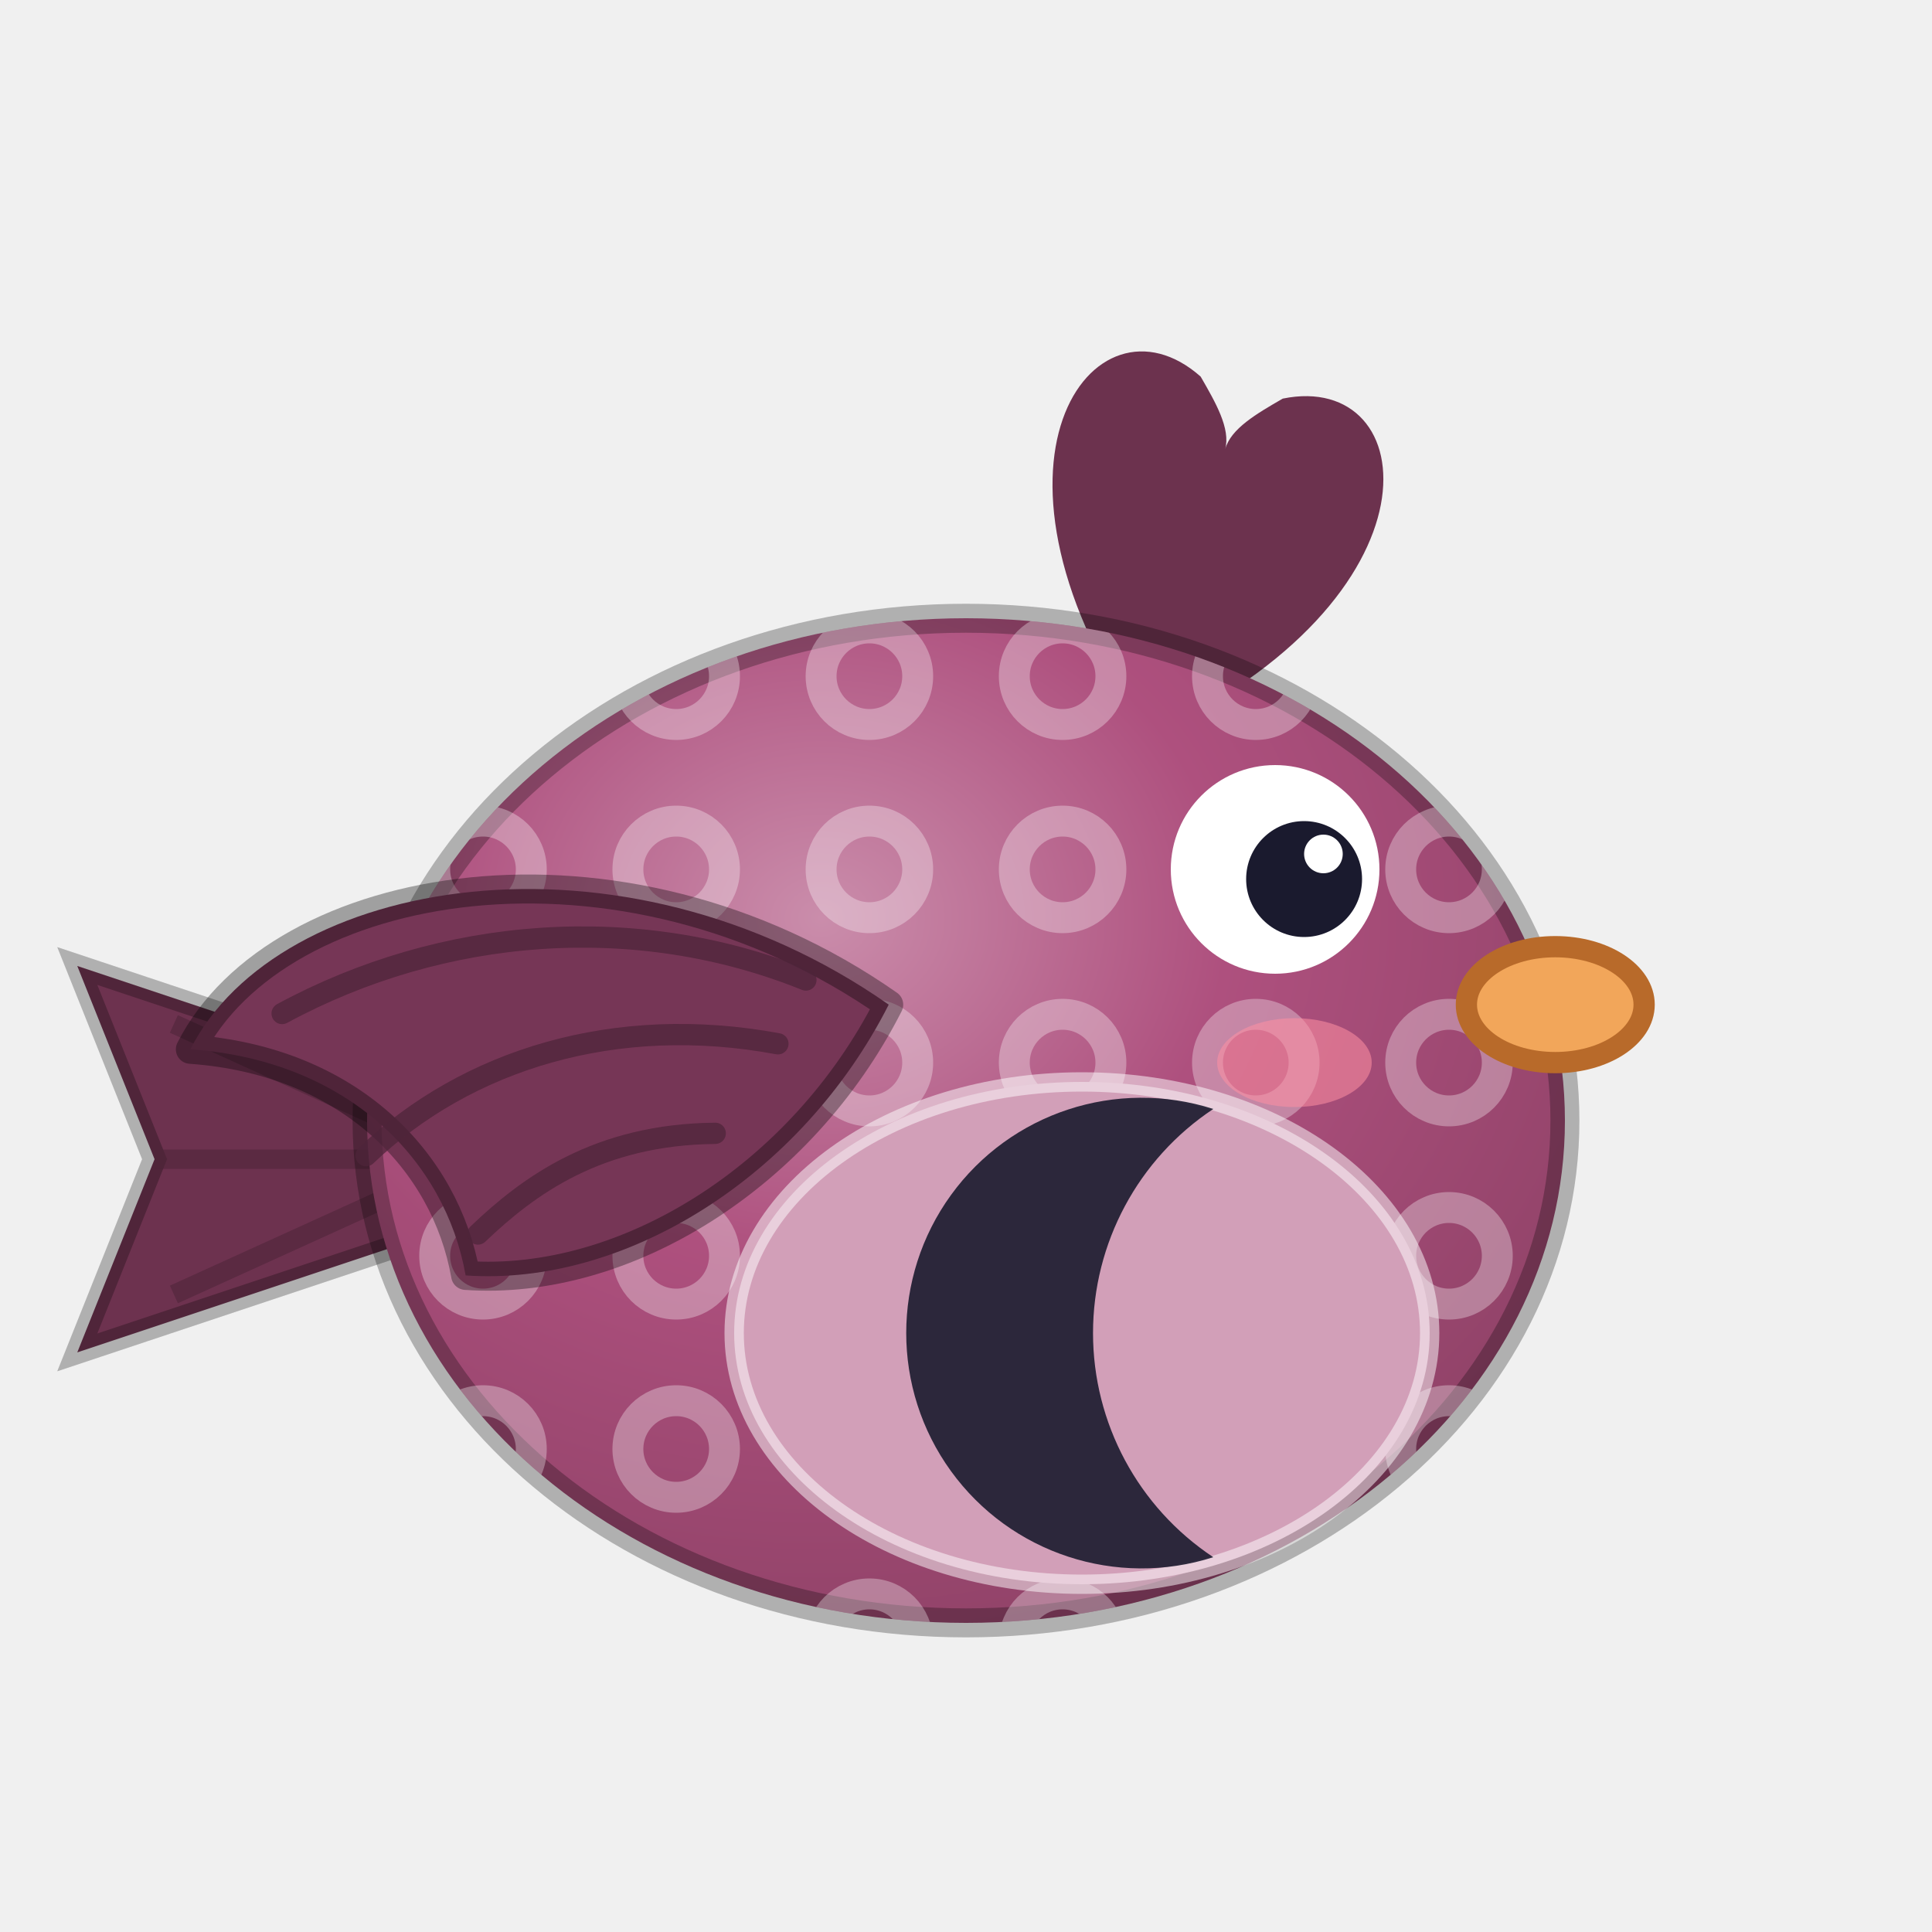
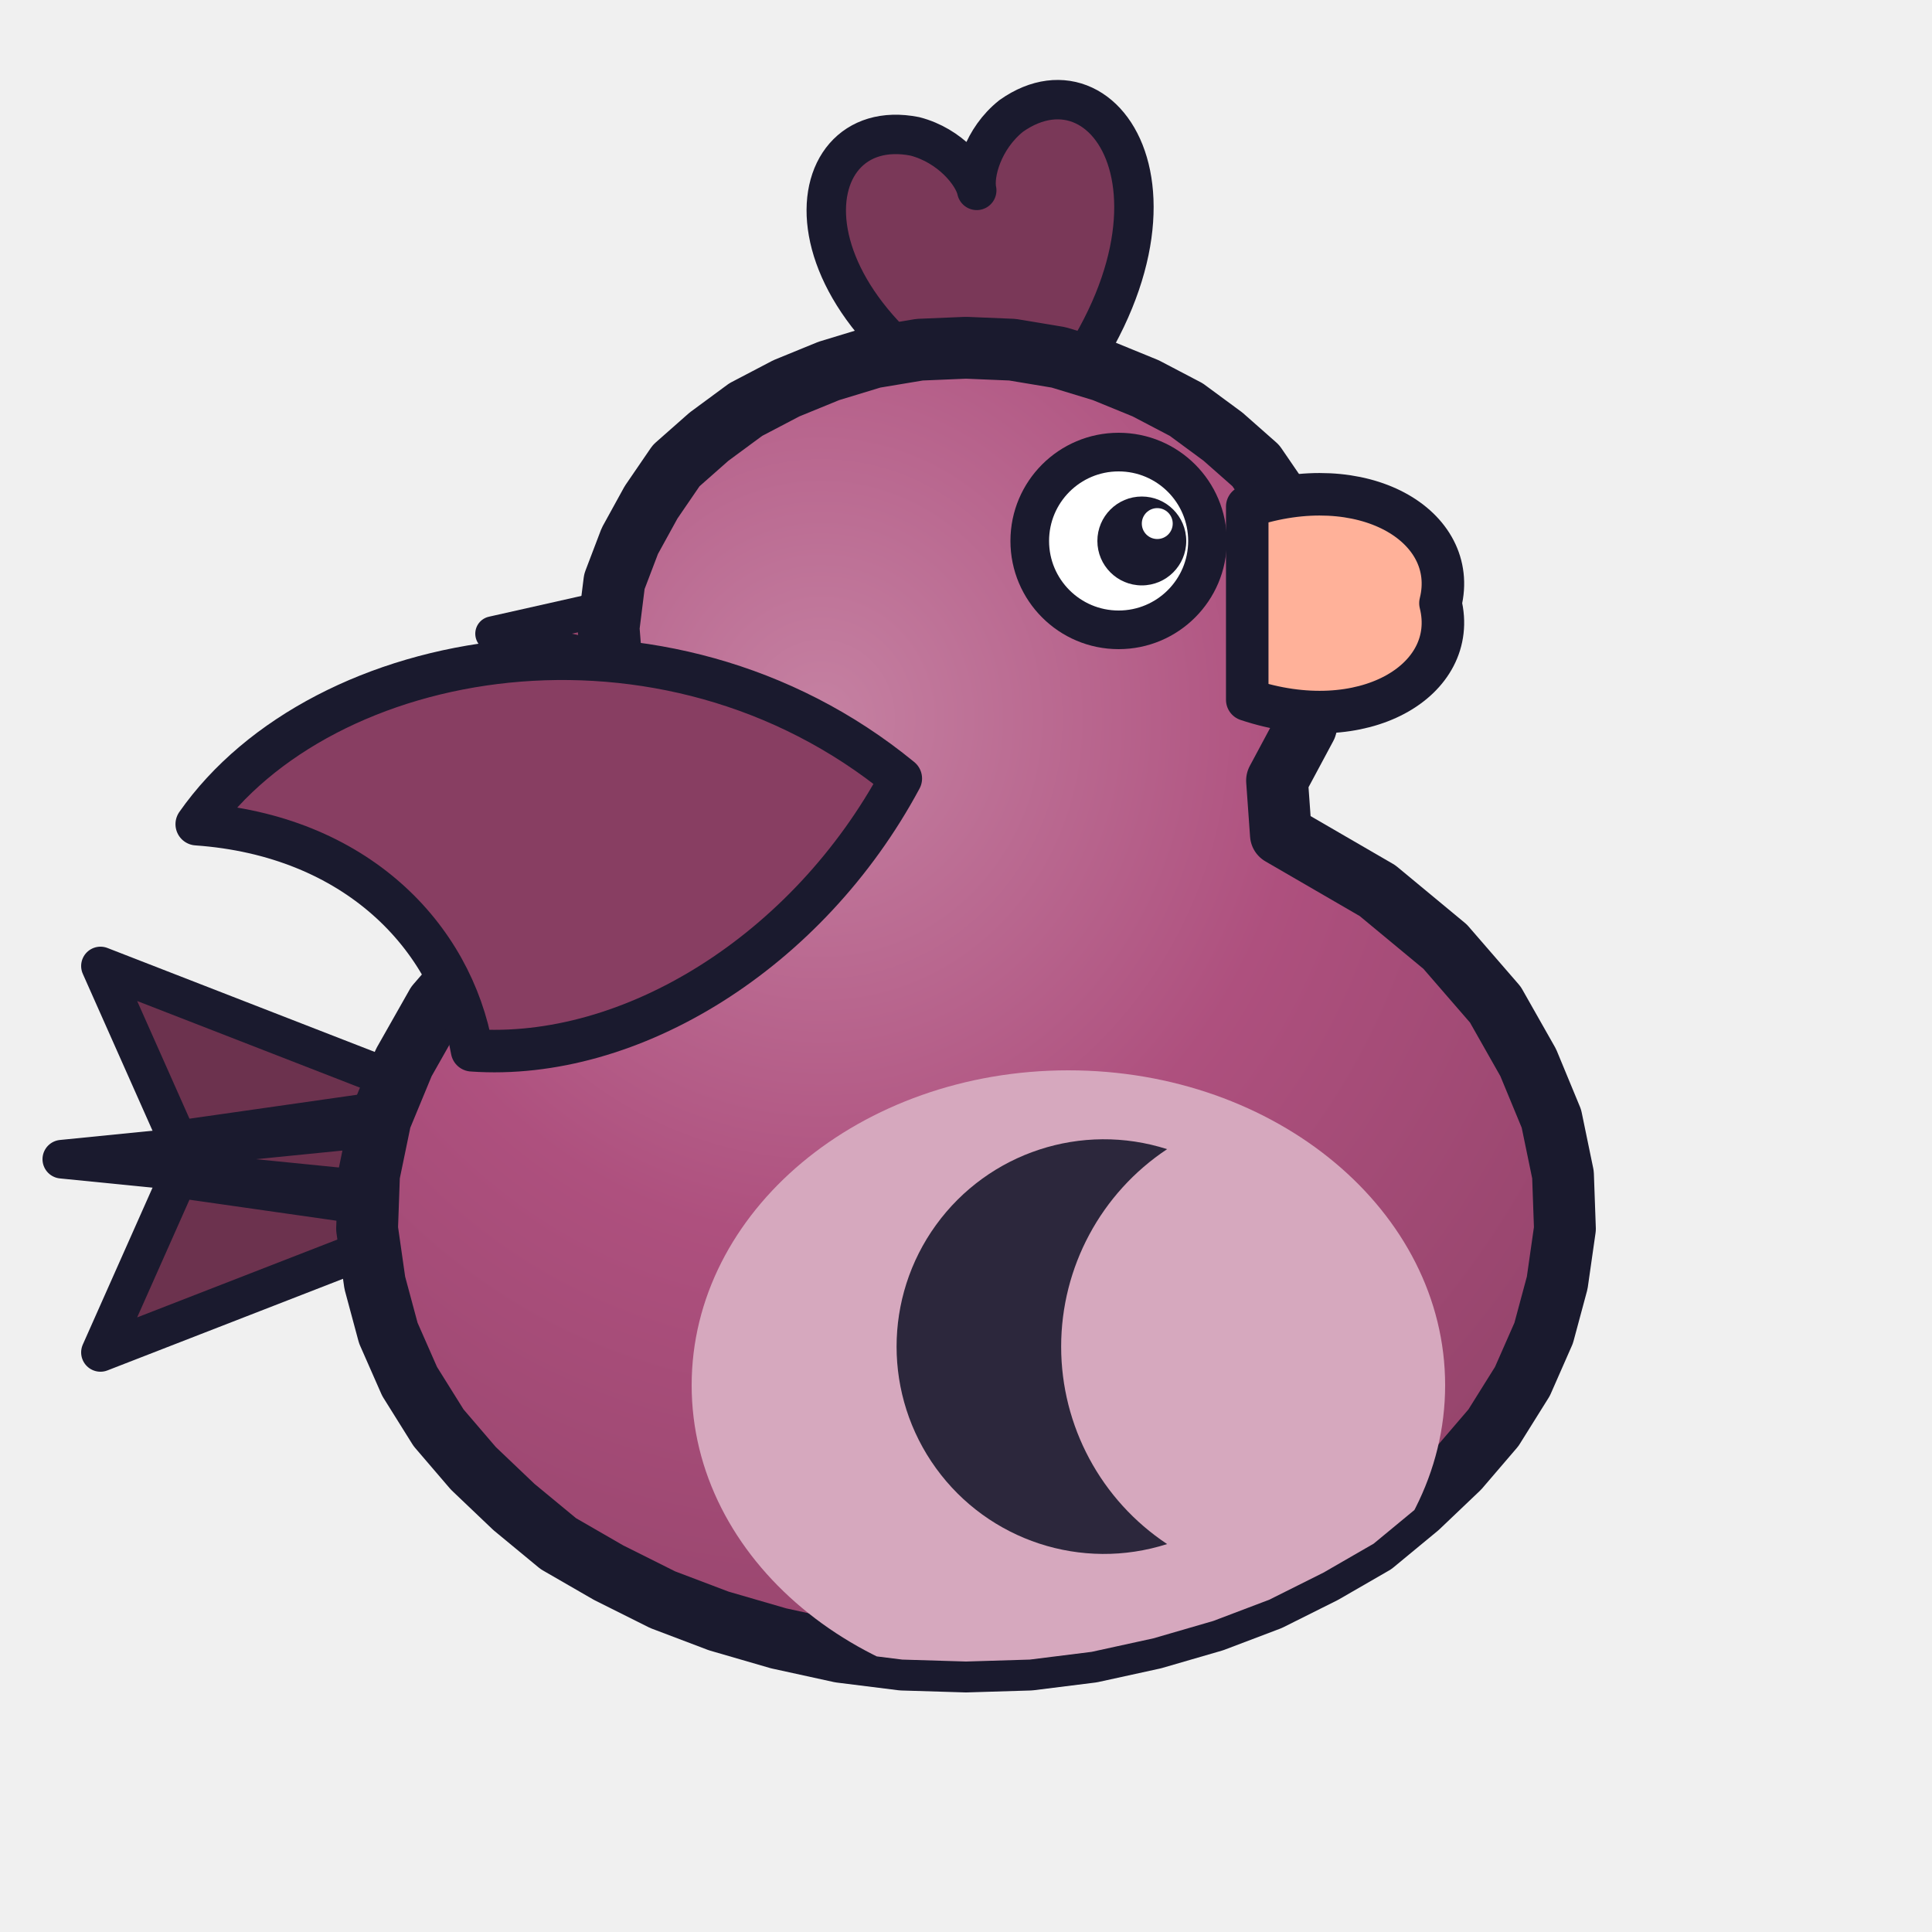
- <svg xmlns="http://www.w3.org/2000/svg" viewBox="0 0 100 100" data-kind="color" data-color="pink" data-side-frame="4">
+ <svg xmlns="http://www.w3.org/2000/svg" viewBox="0 0 100 100" data-kind="color" data-color="pink" data-side-frame="4" data-ver="5" data-character="복숭">
  <defs>
-     <radialGradient id="sbpink" cx="38%" cy="30%" r="75%">
-       <stop offset="0" stop-color="#CA8DAB" />
-       <stop offset=".45" stop-color="#AE507E" />
-       <stop offset="1" stop-color="#8F4267" />
+     <radialGradient id="gspink" cx="38%" cy="28%" r="80%">
+       <stop offset="0" stop-color="#C581A2" />
+       <stop offset=".5" stop-color="#AE507E" />
+       <stop offset="1" stop-color="#94446B" />
    </radialGradient>
-     <pattern id="sptpink" width="10" height="10" patternUnits="userSpaceOnUse">
-       <g opacity=".32">
-         <circle cx="5" cy="5" r="2.5" fill="none" stroke="#FFFFFF" stroke-width="1.6" />
-       </g>
-     </pattern>
-     <clipPath id="scbpink">
-       <ellipse cx="50" cy="58" rx="31" ry="26" />
+     <clipPath id="cspink">
+       <path d="M50 18 52.4 18.1 54.8 18.5 57.1 19.2 59.3 20.1 61.4 21.2 63.3 22.6 65 24.1 66.3 26 67.4 28 68.2 30.1 68.5 32.5 68.3 35 67.6 37.6 66.1 40.4 66.3 43.2 71.3 46.1 74.8 49 77.4 52 79.1 55 80.3 57.9 80.9 60.8 81 63.6 80.6 66.4 79.9 69 78.8 71.5 77.3 73.9 75.5 76 73.4 78 71.1 79.9 68.5 81.4 65.7 82.8 62.8 83.9 59.7 84.8 56.5 85.5 53.3 85.9 50 86 46.7 85.9 43.5 85.5 40.3 84.8 37.2 83.9 34.3 82.8 31.5 81.4 28.9 79.9 26.6 78 24.5 76 22.7 73.9 21.2 71.5 20.1 69 19.4 66.4 19 63.6 19.1 60.8 19.7 57.9 20.9 55 22.6 52 25.2 49 28.7 46.1 33.7 43.2 33.9 40.4 32.4 37.6 31.7 35 31.5 32.5 31.8 30.1 32.6 28 33.7 26 35 24.1 36.7 22.6 38.6 21.2 40.7 20.1 42.9 19.2 45.2 18.5 47.6 18.1Z" />
    </clipPath>
  </defs>
-   <path d="M22 56 L4 50 L8 60 L4 70 L22 64z" fill="#6D324F" stroke="#0004" stroke-width="1.2" />
-   <path d="M20 60 L8 60 M20 58 L9 53 M20 62 L9 67" stroke="#4E2439" stroke-width="1" opacity=".6" />
-   <g transform="translate(60 36) scale(1.1) rotate(15) translate(-50 -30)">
-     <path d="M50 32 C38 22 42 12 48 15 C49 16 50 17 50 18 C50 17 51 16 52 15 C58 12 62 22 50 32z" fill="#6C324E" />
+   <g fill="#6C324E" stroke="#1A1A2E" stroke-width="2" stroke-linejoin="round">
+     <path d="M23.2 57 L5.2 50 L9.2 59Z" />
+     <path d="M23.2 63 L5.2 70 L9.2 61Z" />
+     <path d="M23.2 58 L3.2 60 L23.2 62Z" />
  </g>
-   <ellipse cx="50" cy="58" rx="31" ry="26" fill="url(#sbpink)" stroke="#0004" stroke-width="1.5" />
-   <rect x="18" y="30" width="64" height="56" fill="url(#sptpink)" clip-path="url(#scbpink)" />
-   <ellipse cx="56" cy="69" rx="18" ry="13" fill="#D29FB8" stroke="#fff" stroke-opacity=".5" stroke-width="1" />
-   <g transform="translate(57 69) scale(.58) translate(-50 -50)">
+   <g transform="translate(52.5 19) rotate(-12) scale(.85)">
+     <path d="M0 4 C-14 -6 -10 -18 -3 -15 C-1 -14 0 -12 0 -11 C0 -12 1 -14 3 -15 C10 -18 14 -6 0 4Z" fill="#7A3858" stroke="#1A1A2E" stroke-width="2.4" stroke-linejoin="round" />
+   </g>
+   <path transform="translate(0 -2)" d="M33.5 33 L25.5 34.8 L33.5 36.6Z" fill="#96456C" stroke="#1A1A2E" stroke-width="1.8" stroke-linejoin="round" />
+   <path transform="translate(0 -2)" d="M33.5 36.4 L25.5 38.2 L33.5 40Z" fill="#96456C" stroke="#1A1A2E" stroke-width="1.8" stroke-linejoin="round" />
+   <path d="M50 18 52.4 18.1 54.8 18.5 57.1 19.2 59.3 20.1 61.4 21.2 63.3 22.6 65 24.1 66.3 26 67.4 28 68.2 30.1 68.5 32.5 68.3 35 67.6 37.6 66.1 40.4 66.3 43.2 71.3 46.1 74.8 49 77.4 52 79.1 55 80.3 57.9 80.9 60.8 81 63.6 80.6 66.4 79.9 69 78.8 71.5 77.3 73.9 75.5 76 73.4 78 71.1 79.9 68.5 81.4 65.7 82.8 62.8 83.9 59.7 84.8 56.5 85.5 53.3 85.9 50 86 46.7 85.9 43.5 85.5 40.3 84.8 37.2 83.9 34.3 82.8 31.5 81.4 28.9 79.9 26.6 78 24.5 76 22.7 73.9 21.2 71.5 20.1 69 19.4 66.4 19 63.6 19.1 60.8 19.7 57.9 20.9 55 22.6 52 25.2 49 28.7 46.1 33.7 43.2 33.9 40.4 32.4 37.6 31.7 35 31.5 32.5 31.8 30.1 32.6 28 33.7 26 35 24.1 36.7 22.6 38.6 21.2 40.7 20.1 42.9 19.2 45.2 18.5 47.6 18.1Z" fill="url(#gspink)" stroke="#1A1A2E" stroke-width="3.2" stroke-linejoin="round" />
+   <g clip-path="url(#cspink)">
+     <ellipse cx="55.3" cy="71.7" rx="19.5" ry="16.3" fill="#D6A8BE" />
+   </g>
+   <g transform="translate(55.3 69.7) scale(0.511) translate(-50 -50)">
    <path d="M60 30 A21 21 0 1 0 60 70 A24 24 0 0 1 60 30z" fill="#1A1A2E" fill-opacity=".9" />
  </g>
-   <circle cx="66" cy="45" r="5.4" fill="#fff" />
-   <circle cx="67.5" cy="45.5" r="3" fill="#1A1A2E" />
-   <circle cx="68.5" cy="44.2" r="1" fill="#fff" />
-   <ellipse cx="80.5" cy="52" rx="4.6" ry="3" fill="#F2A65A" stroke="#B86A2A" stroke-width="1.1" />
-   <ellipse cx="67" cy="55" rx="4" ry="2.3" fill="#FF8FA3" opacity=".55" />
-   <g transform="rotate(-10 46 52)">
-     <path d="M46 52 C34 40 16 40 10 48 C18 50 22 56 22 62 C30 64 40 60 46 52z" fill="#763656" stroke="#0005" stroke-width="1.5" stroke-linejoin="round" />
-     <path d="M40 53 C32 50 24 51 18 55 M42 50 C34 45 24 44 15 47 M36 57 C30 56 26 58 23 60" fill="none" stroke="#4E2439" stroke-width="1.1" stroke-linecap="round" opacity=".75" />
+   <path d="M62.2 18.5.6 Q57.9 16 53.5 19.4" fill="none" stroke="#1A1A2E" stroke-width="3" stroke-linecap="round" />
+   <circle cx="57.9" cy="28" r="4.6" fill="#fff" stroke="#1A1A2E" stroke-width="2" />
+   <circle cx="59.1" cy="28" r="2.3" fill="#1A1A2E" />
+   <circle cx="59.9" cy="27.1" r="0.8" fill="#fff" />
+   <path d="M64.557 26.22 C70.557 24.22 75.557 27.22 74.557 31.22 C75.557 35.22 70.557 38.22 64.557 36.22Z" fill="#FFB199" stroke="#1A1A2E" stroke-width="2.2" stroke-linejoin="round" />
+   <path d="M64.557 26.22 C70.557 24.22 75.557 27.22 74.557 31.22 C75.557 35.22 70.557 38.22 64.557 36.22Z" fill="none" stroke="#fff" stroke-opacity=".0" />
+   <g transform="rotate(-10 48.3 40)">
+     <path d="M48.3 40 C38 28 20 28 12 36 C20 38 24 44 24 50 C32 52 42 48 48.3 40Z" transform="translate(-1.7 0)" fill="#883E62" stroke="#1A1A2E" stroke-width="2.2" stroke-linejoin="round" />
  </g>
-   <g transform="translate(0 0)" />
</svg>
